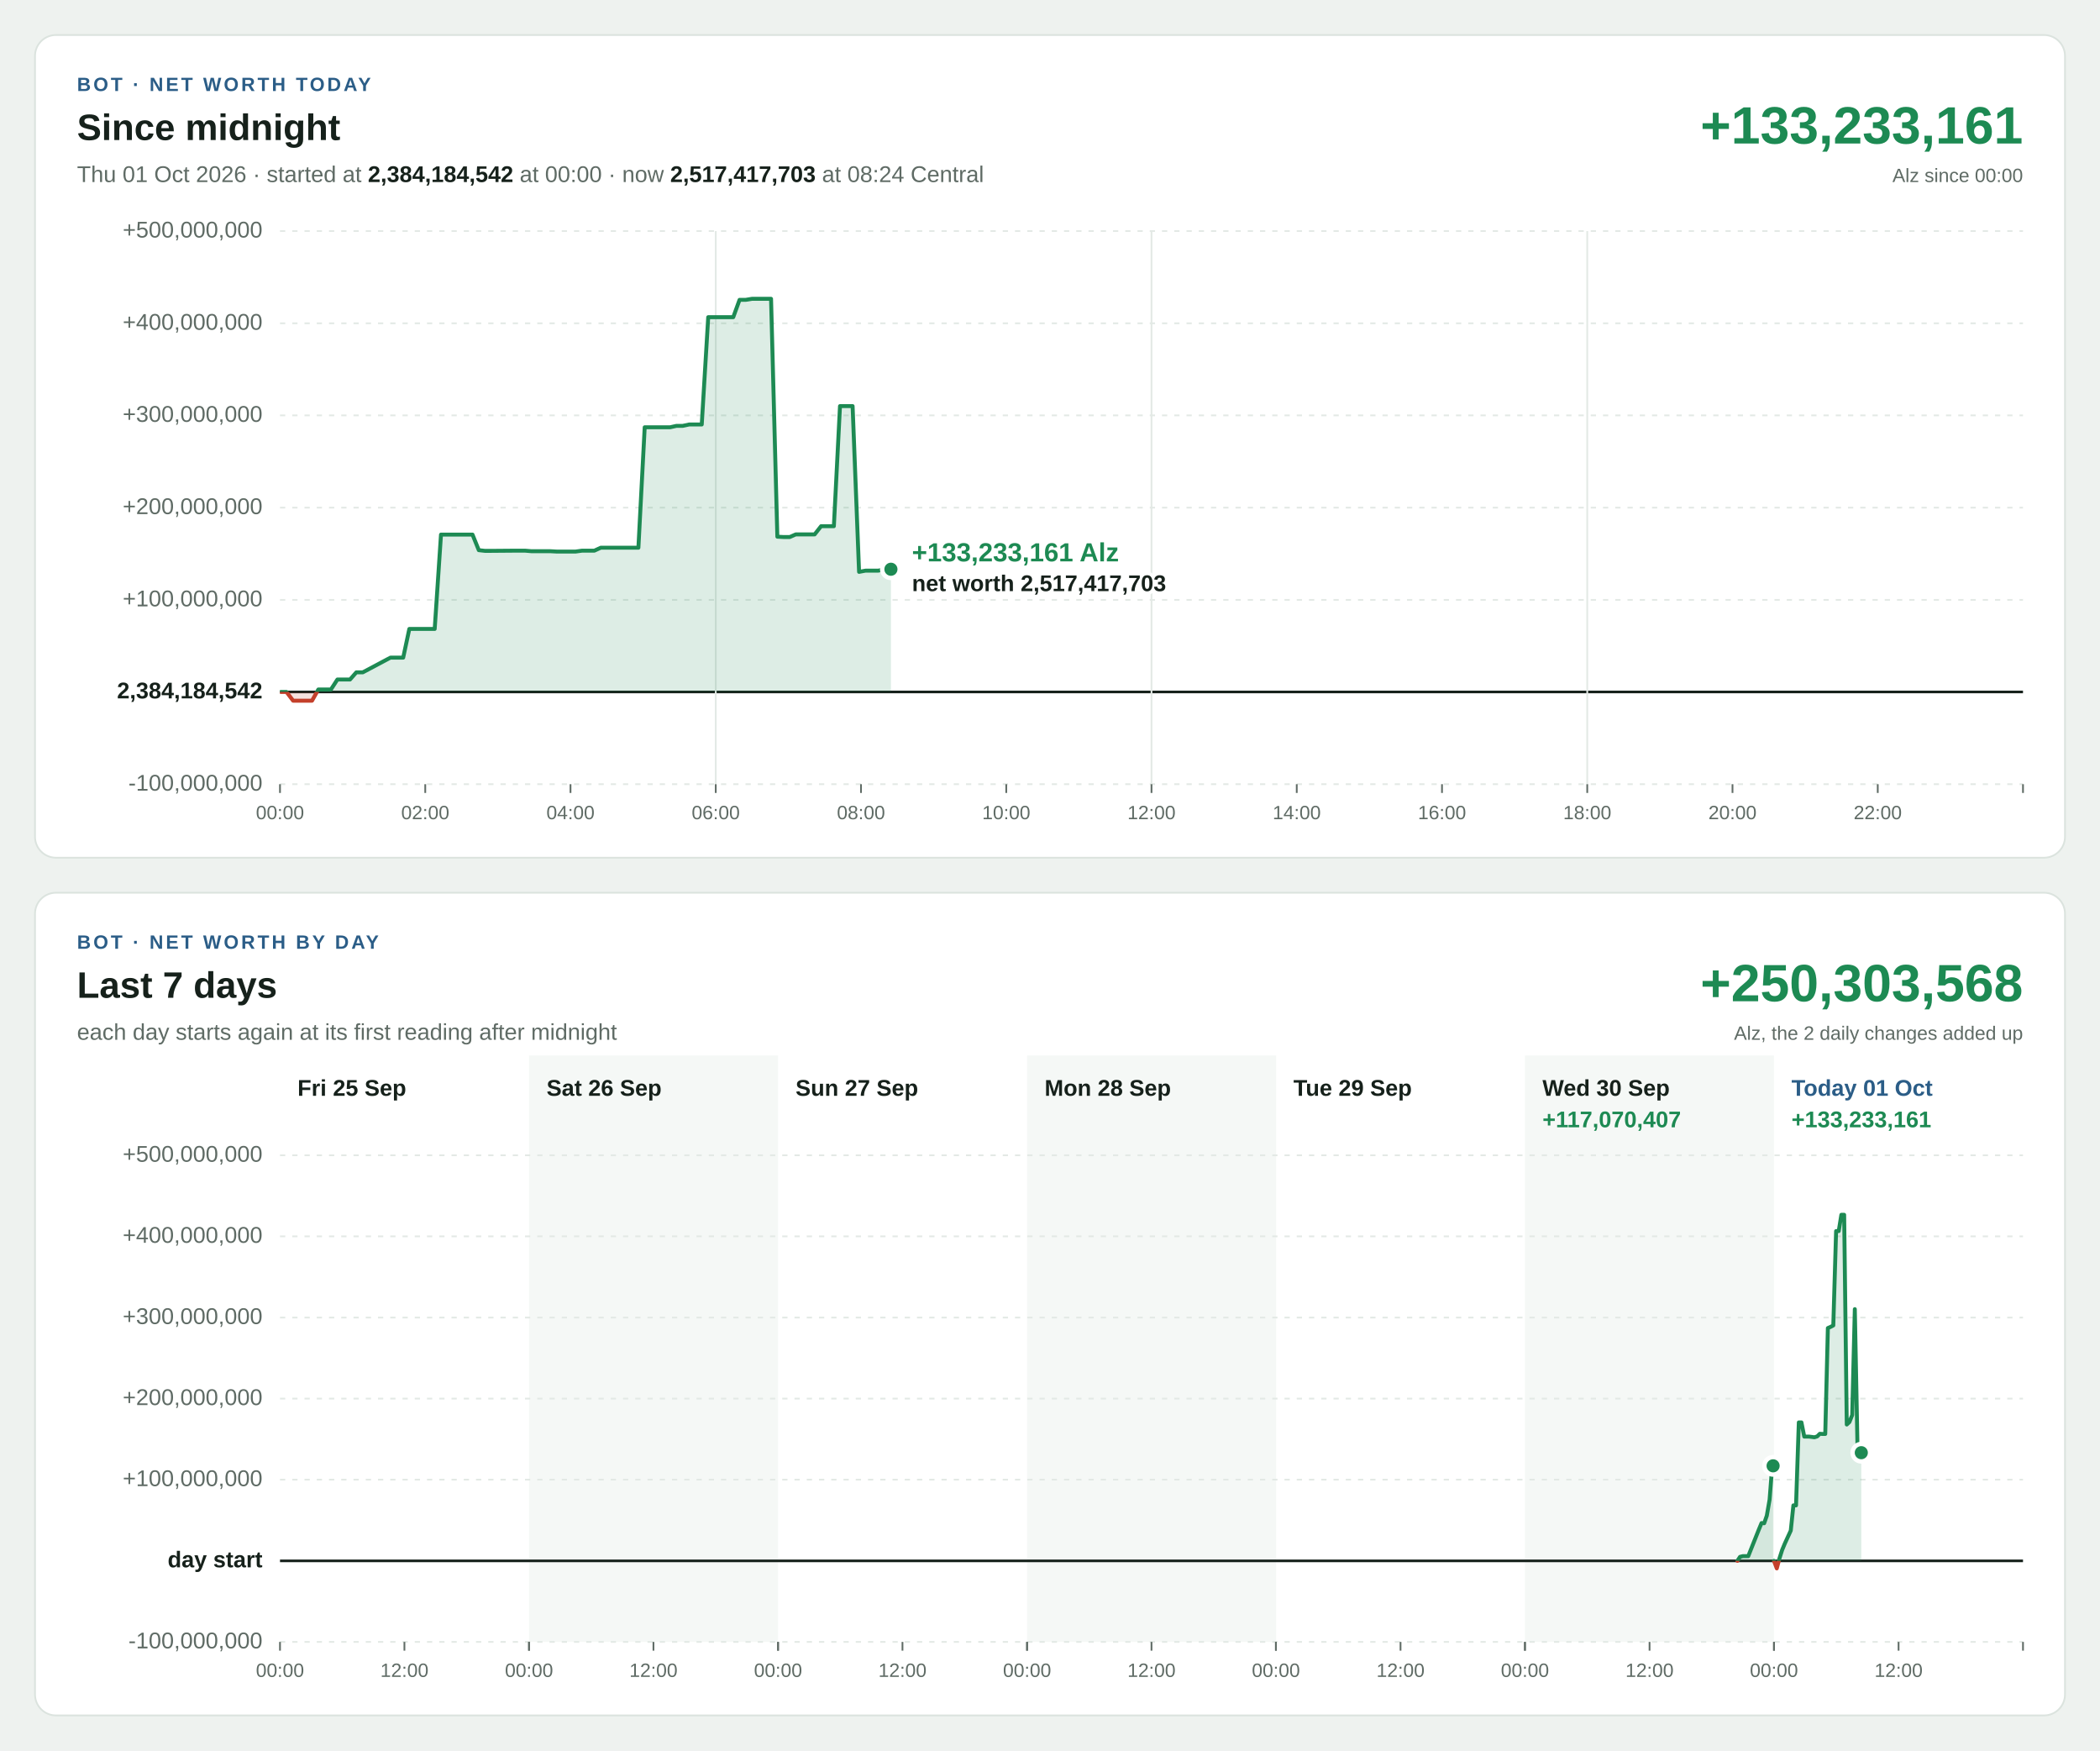
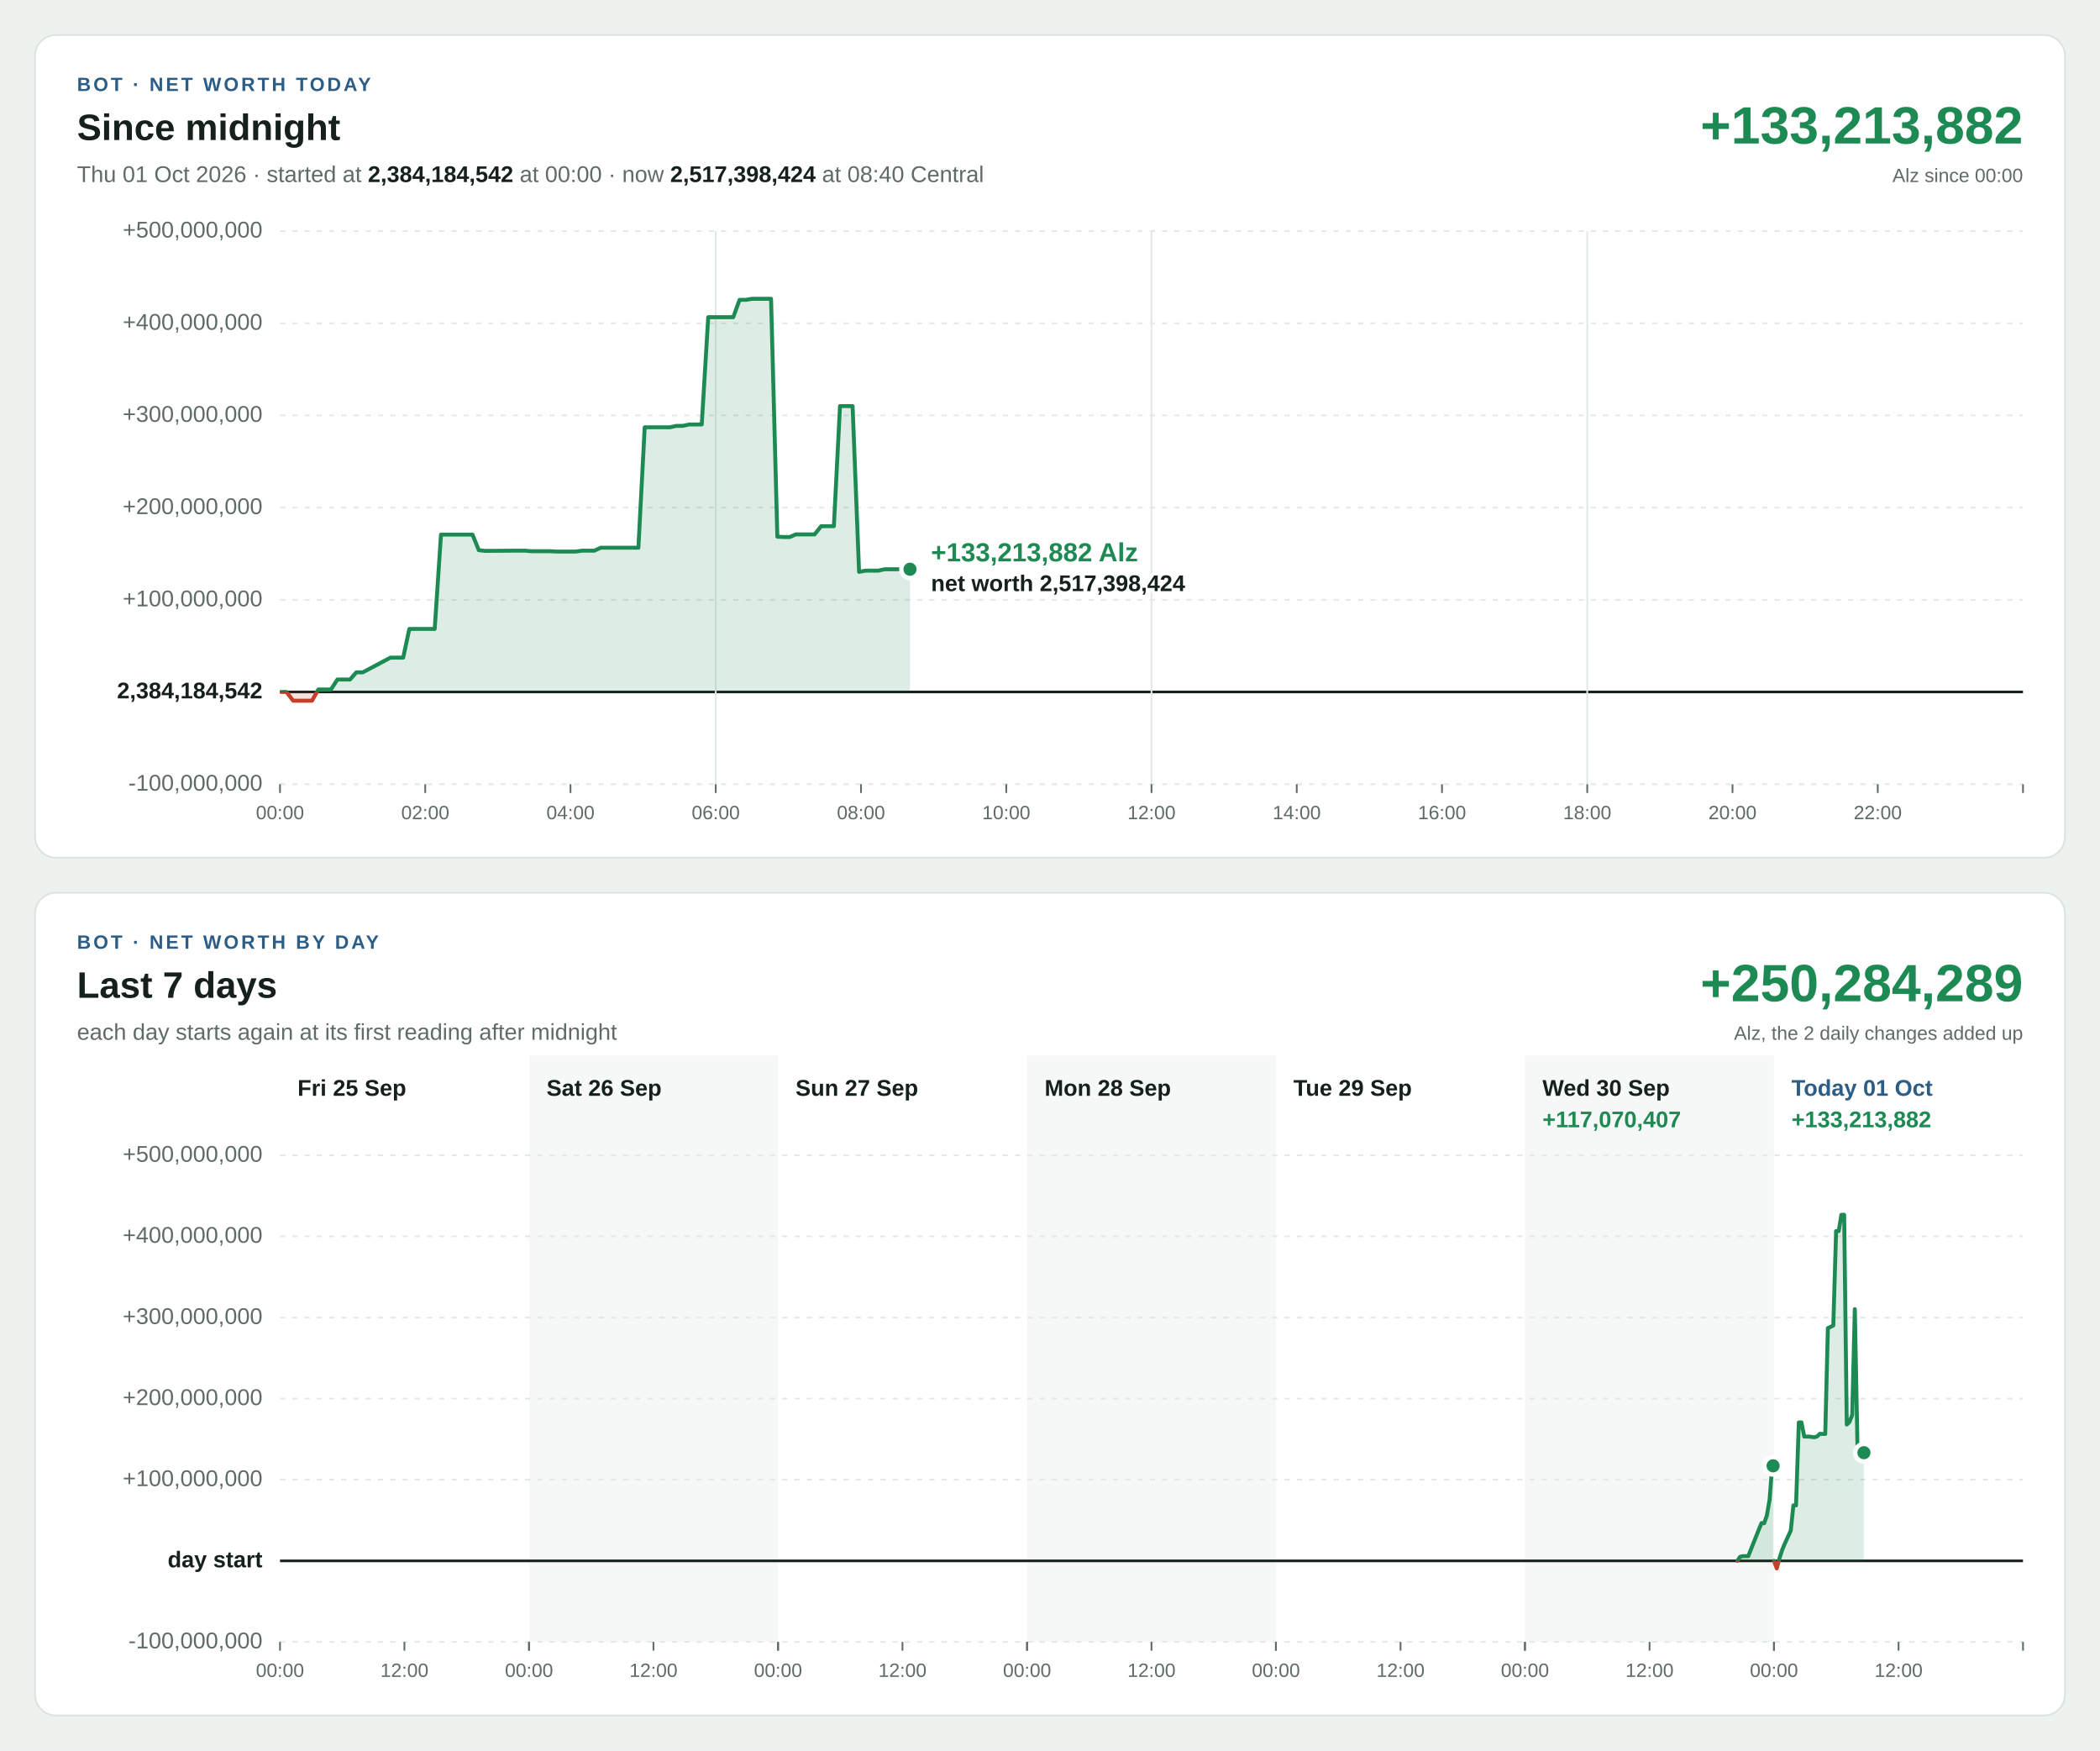
<svg xmlns="http://www.w3.org/2000/svg" width="1200" height="1000" viewBox="0 0 1200 1000" font-family="Segoe UI, Helvetica Neue, Arial, sans-serif" font-size="13" style="font-variant-numeric: tabular-nums">
  <rect width="1200" height="1000" fill="#eef2ef" />
  <g transform="translate(20,20)">
    <rect width="1160" height="470" rx="12" fill="#ffffff" stroke="#dbe3de" />
    <text x="24" y="32" font-size="11" font-weight="700" letter-spacing="1.4" fill="#2b5d87">BOT · NET WORTH TODAY</text>
    <text x="24" y="60" font-size="21" font-weight="700" fill="#16211b">Since midnight</text>
-     <text x="24" y="84" fill="#5f6b65">Thu 01 Oct 2026 · started at <tspan font-weight="700" fill="#16211b">2,384,184,542</tspan> at 00:00 · now <tspan font-weight="700" fill="#16211b">2,517,417,703</tspan> at 08:24 Central</text>
-     <text x="1136" y="62" font-size="30" font-weight="700" text-anchor="end" fill="#1d8a53">+133,233,161</text>
+     <text x="24" y="84" fill="#5f6b65">Thu 01 Oct 2026 · started at <tspan font-weight="700" fill="#16211b">2,384,184,542</tspan> at 00:00 · now <tspan font-weight="700" fill="#16211b">2,517,398,424</tspan> at 08:40 Central</text>
+     <text x="1136" y="62" font-size="30" font-weight="700" text-anchor="end" fill="#1d8a53">+133,213,882</text>
    <text x="1136" y="84" font-size="11" text-anchor="end" fill="#5f6b65">Alz since 00:00</text>
    <line x1="140" x2="1136" y1="428.0" y2="428.0" stroke="#e3e9e5" stroke-width="1" stroke-dasharray="3 4" />
    <text x="130" y="428.0" text-anchor="end" dominant-baseline="middle" font-weight="400" fill="#5f6b65">-100,000,000</text>
    <line x1="140" x2="1136" y1="375.3" y2="375.3" stroke="#16211b" stroke-width="1.5" />
    <text x="130" y="375.3" text-anchor="end" dominant-baseline="middle" font-weight="700" fill="#16211b">2,384,184,542</text>
    <line x1="140" x2="1136" y1="322.7" y2="322.7" stroke="#e3e9e5" stroke-width="1" stroke-dasharray="3 4" />
    <text x="130" y="322.7" text-anchor="end" dominant-baseline="middle" font-weight="400" fill="#5f6b65">+100,000,000</text>
    <line x1="140" x2="1136" y1="270.0" y2="270.0" stroke="#e3e9e5" stroke-width="1" stroke-dasharray="3 4" />
    <text x="130" y="270.0" text-anchor="end" dominant-baseline="middle" font-weight="400" fill="#5f6b65">+200,000,000</text>
    <line x1="140" x2="1136" y1="217.3" y2="217.3" stroke="#e3e9e5" stroke-width="1" stroke-dasharray="3 4" />
    <text x="130" y="217.3" text-anchor="end" dominant-baseline="middle" font-weight="400" fill="#5f6b65">+300,000,000</text>
    <line x1="140" x2="1136" y1="164.7" y2="164.7" stroke="#e3e9e5" stroke-width="1" stroke-dasharray="3 4" />
    <text x="130" y="164.7" text-anchor="end" dominant-baseline="middle" font-weight="400" fill="#5f6b65">+400,000,000</text>
    <line x1="140" x2="1136" y1="112.0" y2="112.0" stroke="#e3e9e5" stroke-width="1" stroke-dasharray="3 4" />
    <text x="130" y="112.0" text-anchor="end" dominant-baseline="middle" font-weight="400" fill="#5f6b65">+500,000,000</text>
    <line x1="140.0" x2="140.0" y1="428" y2="433" stroke="#5f6b65" stroke-width="1" />
    <text x="140.0" y="448" font-size="11" text-anchor="middle" fill="#5f6b65">00:00</text>
    <line x1="223.0" x2="223.0" y1="428" y2="433" stroke="#5f6b65" stroke-width="1" />
    <text x="223.0" y="448" font-size="11" text-anchor="middle" fill="#5f6b65">02:00</text>
    <line x1="306.0" x2="306.0" y1="428" y2="433" stroke="#5f6b65" stroke-width="1" />
    <text x="306.0" y="448" font-size="11" text-anchor="middle" fill="#5f6b65">04:00</text>
    <line x1="389.0" x2="389.0" y1="112" y2="428" stroke="#e3e9e5" stroke-width="1" />
    <line x1="389.0" x2="389.0" y1="428" y2="433" stroke="#5f6b65" stroke-width="1" />
    <text x="389.0" y="448" font-size="11" text-anchor="middle" fill="#5f6b65">06:00</text>
    <line x1="472.0" x2="472.0" y1="428" y2="433" stroke="#5f6b65" stroke-width="1" />
    <text x="472.0" y="448" font-size="11" text-anchor="middle" fill="#5f6b65">08:00</text>
    <line x1="555.0" x2="555.0" y1="428" y2="433" stroke="#5f6b65" stroke-width="1" />
    <text x="555.0" y="448" font-size="11" text-anchor="middle" fill="#5f6b65">10:00</text>
    <line x1="638.0" x2="638.0" y1="112" y2="428" stroke="#e3e9e5" stroke-width="1" />
    <line x1="638.0" x2="638.0" y1="428" y2="433" stroke="#5f6b65" stroke-width="1" />
    <text x="638.0" y="448" font-size="11" text-anchor="middle" fill="#5f6b65">12:00</text>
    <line x1="721.0" x2="721.0" y1="428" y2="433" stroke="#5f6b65" stroke-width="1" />
    <text x="721.0" y="448" font-size="11" text-anchor="middle" fill="#5f6b65">14:00</text>
    <line x1="804.0" x2="804.0" y1="428" y2="433" stroke="#5f6b65" stroke-width="1" />
    <text x="804.0" y="448" font-size="11" text-anchor="middle" fill="#5f6b65">16:00</text>
    <line x1="887.0" x2="887.0" y1="112" y2="428" stroke="#e3e9e5" stroke-width="1" />
    <line x1="887.0" x2="887.0" y1="428" y2="433" stroke="#5f6b65" stroke-width="1" />
    <text x="887.0" y="448" font-size="11" text-anchor="middle" fill="#5f6b65">18:00</text>
    <line x1="970.0" x2="970.0" y1="428" y2="433" stroke="#5f6b65" stroke-width="1" />
    <text x="970.0" y="448" font-size="11" text-anchor="middle" fill="#5f6b65">20:00</text>
    <line x1="1053.0" x2="1053.0" y1="428" y2="433" stroke="#5f6b65" stroke-width="1" />
    <text x="1053.0" y="448" font-size="11" text-anchor="middle" fill="#5f6b65">22:00</text>
    <line x1="1136.0" x2="1136.0" y1="428" y2="433" stroke="#5f6b65" stroke-width="1" />
    <defs>
-       <path id="shape-today" d="M140.1 375.3L140.1 375.3L143.7 375.3L147.5 380.3L151.1 380.3L154.8 380.3L158.3 380.3L161.9 373.9L165.6 373.9L169.1 373.9L172.8 368.2L176.5 368.2L180.0 368.2L183.6 364.1L187.3 364.1L203.1 355.7L206.8 355.7L210.4 355.7L213.9 339.3L217.6 339.3L221.2 339.3L224.8 339.3L228.4 339.3L232.0 285.4L235.5 285.4L239.2 285.4L242.8 285.4L246.3 285.4L250.0 285.4L253.6 294.3L257.1 294.7L260.8 294.7L272.9 294.6L276.6 294.6L280.2 294.6L283.7 294.9L287.3 294.9L290.9 294.9L294.5 294.9L298.1 295.1L301.8 295.1L305.3 295.1L308.9 295.1L312.5 294.6L316.0 294.6L319.6 294.6L323.3 292.9L326.8 292.9L330.4 292.9L334.1 292.9L337.6 292.9L341.2 292.9L344.8 292.9L348.4 224.1L352.0 224.1L355.6 224.1L359.2 224.1L362.9 224.1L366.5 223.3L370.1 223.3L373.8 222.5L377.3 222.5L381.0 222.5L384.7 161.2L388.2 161.2L391.8 161.2L395.5 161.2L399.0 161.2L402.6 151.3L406.1 151.3L409.7 150.7L413.3 150.7L417.0 150.7L420.6 150.7L424.2 286.6L427.7 286.8L431.3 286.8L434.7 285.3L438.2 285.3L441.8 285.3L445.5 285.3L449.2 280.6L452.8 280.6L456.5 280.6L460.0 212.0L463.5 212.0L467.2 212.0L470.9 306.7L474.6 306.0L478.2 306.0L481.9 306.0L485.6 305.2L489.1 305.2L489.1 375.3Z" />
-       <path id="line-today" d="M140.1 375.3L143.7 375.3L147.5 380.3L151.1 380.3L154.8 380.3L158.3 380.3L161.9 373.9L165.6 373.9L169.1 373.9L172.8 368.2L176.5 368.2L180.0 368.2L183.6 364.1L187.3 364.1L203.1 355.7L206.8 355.7L210.4 355.7L213.9 339.3L217.6 339.3L221.2 339.3L224.8 339.3L228.4 339.3L232.0 285.4L235.5 285.4L239.2 285.4L242.8 285.4L246.3 285.4L250.0 285.4L253.6 294.3L257.1 294.7L260.8 294.7L272.9 294.6L276.6 294.6L280.2 294.6L283.7 294.9L287.3 294.9L290.9 294.9L294.5 294.9L298.1 295.1L301.8 295.1L305.3 295.1L308.9 295.1L312.5 294.6L316.0 294.6L319.6 294.6L323.3 292.9L326.8 292.9L330.4 292.9L334.1 292.9L337.6 292.9L341.2 292.9L344.8 292.9L348.4 224.1L352.0 224.1L355.6 224.1L359.2 224.1L362.9 224.1L366.5 223.3L370.1 223.3L373.8 222.5L377.3 222.5L381.0 222.5L384.7 161.2L388.2 161.2L391.8 161.2L395.5 161.2L399.0 161.2L402.6 151.3L406.1 151.3L409.7 150.7L413.3 150.7L417.0 150.7L420.6 150.7L424.2 286.6L427.7 286.8L431.3 286.8L434.7 285.3L438.2 285.3L441.8 285.3L445.5 285.3L449.2 280.6L452.8 280.6L456.5 280.6L460.0 212.0L463.5 212.0L467.2 212.0L470.9 306.7L474.6 306.0L478.2 306.0L481.9 306.0L485.6 305.2L489.1 305.2" />
+       <path id="shape-today" d="M140.1 375.3L140.1 375.3L143.7 375.3L147.5 380.3L151.1 380.3L154.8 380.3L158.3 380.3L161.9 373.9L165.6 373.9L169.1 373.9L172.8 368.2L176.5 368.2L180.0 368.2L183.6 364.1L187.3 364.1L203.1 355.7L206.8 355.7L210.4 355.7L213.9 339.3L217.6 339.3L221.2 339.3L224.8 339.3L228.4 339.3L232.0 285.4L235.5 285.4L239.2 285.4L242.8 285.4L246.3 285.4L250.0 285.4L253.6 294.3L257.1 294.7L260.8 294.7L272.9 294.6L276.6 294.6L280.2 294.6L283.7 294.9L287.3 294.9L290.9 294.9L294.5 294.9L298.1 295.1L301.8 295.1L305.3 295.1L308.9 295.1L312.5 294.6L316.0 294.6L319.6 294.6L323.3 292.9L326.8 292.9L330.4 292.9L334.1 292.9L337.6 292.9L341.2 292.9L344.8 292.9L348.4 224.1L352.0 224.1L355.6 224.1L359.2 224.1L362.9 224.1L366.5 223.3L370.1 223.3L373.8 222.5L377.3 222.5L381.0 222.5L384.7 161.2L388.2 161.2L391.8 161.2L395.5 161.2L399.0 161.2L402.6 151.3L406.1 151.3L409.7 150.7L413.3 150.7L417.0 150.7L420.6 150.7L424.2 286.6L427.7 286.8L431.3 286.8L434.7 285.3L438.2 285.3L441.8 285.3L445.5 285.3L449.2 280.6L452.8 280.6L456.5 280.6L460.0 212.0L463.5 212.0L467.2 212.0L470.9 306.7L474.6 306.0L478.2 306.0L481.9 306.0L485.6 305.2L489.1 305.2L492.6 305.2L496.3 305.2L500.0 305.2L500.0 375.3Z" />
+       <path id="line-today" d="M140.1 375.3L143.7 375.3L147.5 380.3L151.1 380.3L154.8 380.3L158.3 380.3L161.9 373.9L165.6 373.9L169.1 373.9L172.8 368.2L176.5 368.2L180.0 368.2L183.6 364.1L187.3 364.1L203.1 355.7L206.8 355.7L210.4 355.7L213.9 339.3L217.6 339.3L221.2 339.3L224.8 339.3L228.4 339.3L232.0 285.4L235.5 285.4L239.2 285.4L242.8 285.4L246.3 285.4L250.0 285.4L253.6 294.3L257.1 294.7L260.8 294.7L272.9 294.6L276.6 294.6L280.2 294.6L283.7 294.9L287.3 294.9L290.9 294.9L294.5 294.9L298.1 295.1L301.8 295.1L305.3 295.1L308.9 295.1L312.5 294.6L316.0 294.6L319.6 294.6L323.3 292.9L326.8 292.9L330.4 292.9L334.1 292.9L337.6 292.9L341.2 292.9L344.8 292.9L348.4 224.1L352.0 224.1L355.6 224.1L359.2 224.1L362.9 224.1L366.5 223.3L370.1 223.3L373.8 222.5L377.3 222.5L381.0 222.5L384.7 161.2L388.2 161.2L391.8 161.2L395.5 161.2L399.0 161.2L402.6 151.3L406.1 151.3L409.7 150.7L413.3 150.7L417.0 150.7L420.6 150.7L424.2 286.6L427.7 286.8L431.3 286.8L434.7 285.3L438.2 285.3L441.8 285.3L445.5 285.3L449.2 280.6L452.8 280.6L456.5 280.6L460.0 212.0L463.5 212.0L467.2 212.0L470.9 306.7L474.6 306.0L478.2 306.0L481.9 306.0L485.6 305.2L489.1 305.2L492.6 305.2L496.3 305.2L500.0 305.2" />
      <clipPath id="up-today">
        <rect x="140" y="112" width="996" height="263.3" />
      </clipPath>
      <clipPath id="down-today">
        <rect x="140" y="375.3" width="996" height="52.7" />
      </clipPath>
    </defs>
    <use href="#shape-today" fill="#1d8a53" fill-opacity="0.15" clip-path="url(#up-today)" />
    <use href="#line-today" fill="none" stroke="#1d8a53" stroke-width="2.25" stroke-linejoin="round" stroke-linecap="round" clip-path="url(#up-today)" />
    <use href="#shape-today" fill="#c4402b" fill-opacity="0.15" clip-path="url(#down-today)" />
    <use href="#line-today" fill="none" stroke="#c4402b" stroke-width="2.25" stroke-linejoin="round" stroke-linecap="round" clip-path="url(#down-today)" />
-     <circle cx="489.1" cy="305.2" r="5" fill="#1d8a53" stroke="#ffffff" stroke-width="2.5" />
-     <text x="501.1" y="300.7" text-anchor="start" font-size="15" font-weight="700" fill="#1d8a53" stroke="#ffffff" stroke-width="4" stroke-linejoin="round" paint-order="stroke">+133,233,161 Alz</text>
-     <text x="501.1" y="317.7" text-anchor="start" font-size="13" font-weight="600" fill="#16211b" stroke="#ffffff" stroke-width="4" stroke-linejoin="round" paint-order="stroke">net worth 2,517,417,703</text>
+     <circle cx="500.0" cy="305.2" r="5" fill="#1d8a53" stroke="#ffffff" stroke-width="2.5" />
+     <text x="512.0" y="300.7" text-anchor="start" font-size="15" font-weight="700" fill="#1d8a53" stroke="#ffffff" stroke-width="4" stroke-linejoin="round" paint-order="stroke">+133,213,882 Alz</text>
+     <text x="512.0" y="317.7" text-anchor="start" font-size="13" font-weight="600" fill="#16211b" stroke="#ffffff" stroke-width="4" stroke-linejoin="round" paint-order="stroke">net worth 2,517,398,424</text>
  </g>
  <g transform="translate(20,510)">
    <rect width="1160" height="470" rx="12" fill="#ffffff" stroke="#dbe3de" />
    <text x="24" y="32" font-size="11" font-weight="700" letter-spacing="1.4" fill="#2b5d87">BOT · NET WORTH BY DAY</text>
    <text x="24" y="60" font-size="21" font-weight="700" fill="#16211b">Last 7 days</text>
    <text x="24" y="84" fill="#5f6b65">each day starts again at its first reading after midnight</text>
-     <text x="1136" y="62" font-size="30" font-weight="700" text-anchor="end" fill="#1d8a53">+250,303,568</text>
+     <text x="1136" y="62" font-size="30" font-weight="700" text-anchor="end" fill="#1d8a53">+250,284,289</text>
    <text x="1136" y="84" font-size="11" text-anchor="end" fill="#5f6b65">Alz, the 2 daily changes added up</text>
    <rect x="282.3" y="93" width="142.3" height="335" fill="#f5f8f6" />
    <rect x="566.9" y="93" width="142.3" height="335" fill="#f5f8f6" />
    <rect x="851.4" y="93" width="142.3" height="335" fill="#f5f8f6" />
    <line x1="140" x2="1136" y1="428.0" y2="428.0" stroke="#e3e9e5" stroke-width="1" stroke-dasharray="3 4" />
    <text x="130" y="428.0" text-anchor="end" dominant-baseline="middle" font-weight="400" fill="#5f6b65">-100,000,000</text>
    <line x1="140" x2="1136" y1="381.7" y2="381.7" stroke="#16211b" stroke-width="1.5" />
    <text x="130" y="381.7" text-anchor="end" dominant-baseline="middle" font-weight="700" fill="#16211b">day start</text>
    <line x1="140" x2="1136" y1="335.3" y2="335.3" stroke="#e3e9e5" stroke-width="1" stroke-dasharray="3 4" />
    <text x="130" y="335.3" text-anchor="end" dominant-baseline="middle" font-weight="400" fill="#5f6b65">+100,000,000</text>
    <line x1="140" x2="1136" y1="289.0" y2="289.0" stroke="#e3e9e5" stroke-width="1" stroke-dasharray="3 4" />
    <text x="130" y="289.0" text-anchor="end" dominant-baseline="middle" font-weight="400" fill="#5f6b65">+200,000,000</text>
    <line x1="140" x2="1136" y1="242.7" y2="242.7" stroke="#e3e9e5" stroke-width="1" stroke-dasharray="3 4" />
    <text x="130" y="242.7" text-anchor="end" dominant-baseline="middle" font-weight="400" fill="#5f6b65">+300,000,000</text>
    <line x1="140" x2="1136" y1="196.3" y2="196.3" stroke="#e3e9e5" stroke-width="1" stroke-dasharray="3 4" />
    <text x="130" y="196.3" text-anchor="end" dominant-baseline="middle" font-weight="400" fill="#5f6b65">+400,000,000</text>
    <line x1="140" x2="1136" y1="150.0" y2="150.0" stroke="#e3e9e5" stroke-width="1" stroke-dasharray="3 4" />
    <text x="130" y="150.0" text-anchor="end" dominant-baseline="middle" font-weight="400" fill="#5f6b65">+500,000,000</text>
    <text x="150.0" y="116" font-weight="700" fill="#16211b">Fri 25 Sep</text>
    <line x1="140.0" x2="140.0" y1="428" y2="433" stroke="#5f6b65" stroke-width="1" />
    <text x="140.0" y="448" font-size="11" text-anchor="middle" fill="#5f6b65">00:00</text>
    <line x1="211.1" x2="211.1" y1="428" y2="433" stroke="#5f6b65" stroke-width="1" />
    <text x="211.1" y="448" font-size="11" text-anchor="middle" fill="#5f6b65">12:00</text>
    <line x1="282.3" x2="282.3" y1="428" y2="433" stroke="#5f6b65" stroke-width="1" />
    <text x="292.3" y="116" font-weight="700" fill="#16211b">Sat 26 Sep</text>
    <line x1="282.3" x2="282.3" y1="428" y2="433" stroke="#5f6b65" stroke-width="1" />
    <text x="282.3" y="448" font-size="11" text-anchor="middle" fill="#5f6b65">00:00</text>
    <line x1="353.4" x2="353.4" y1="428" y2="433" stroke="#5f6b65" stroke-width="1" />
    <text x="353.4" y="448" font-size="11" text-anchor="middle" fill="#5f6b65">12:00</text>
    <line x1="424.6" x2="424.6" y1="428" y2="433" stroke="#5f6b65" stroke-width="1" />
    <text x="434.6" y="116" font-weight="700" fill="#16211b">Sun 27 Sep</text>
    <line x1="424.6" x2="424.6" y1="428" y2="433" stroke="#5f6b65" stroke-width="1" />
    <text x="424.6" y="448" font-size="11" text-anchor="middle" fill="#5f6b65">00:00</text>
    <line x1="495.7" x2="495.7" y1="428" y2="433" stroke="#5f6b65" stroke-width="1" />
    <text x="495.7" y="448" font-size="11" text-anchor="middle" fill="#5f6b65">12:00</text>
    <line x1="566.9" x2="566.9" y1="428" y2="433" stroke="#5f6b65" stroke-width="1" />
    <text x="576.9" y="116" font-weight="700" fill="#16211b">Mon 28 Sep</text>
    <line x1="566.9" x2="566.9" y1="428" y2="433" stroke="#5f6b65" stroke-width="1" />
    <text x="566.9" y="448" font-size="11" text-anchor="middle" fill="#5f6b65">00:00</text>
    <line x1="638.0" x2="638.0" y1="428" y2="433" stroke="#5f6b65" stroke-width="1" />
    <text x="638.0" y="448" font-size="11" text-anchor="middle" fill="#5f6b65">12:00</text>
    <line x1="709.1" x2="709.1" y1="428" y2="433" stroke="#5f6b65" stroke-width="1" />
    <text x="719.1" y="116" font-weight="700" fill="#16211b">Tue 29 Sep</text>
    <line x1="709.1" x2="709.1" y1="428" y2="433" stroke="#5f6b65" stroke-width="1" />
    <text x="709.1" y="448" font-size="11" text-anchor="middle" fill="#5f6b65">00:00</text>
    <line x1="780.3" x2="780.3" y1="428" y2="433" stroke="#5f6b65" stroke-width="1" />
    <text x="780.3" y="448" font-size="11" text-anchor="middle" fill="#5f6b65">12:00</text>
    <line x1="851.4" x2="851.4" y1="428" y2="433" stroke="#5f6b65" stroke-width="1" />
    <text x="861.4" y="116" font-weight="700" fill="#16211b">Wed 30 Sep</text>
    <line x1="851.4" x2="851.4" y1="428" y2="433" stroke="#5f6b65" stroke-width="1" />
    <text x="851.4" y="448" font-size="11" text-anchor="middle" fill="#5f6b65">00:00</text>
    <line x1="922.6" x2="922.6" y1="428" y2="433" stroke="#5f6b65" stroke-width="1" />
    <text x="922.6" y="448" font-size="11" text-anchor="middle" fill="#5f6b65">12:00</text>
    <line x1="993.7" x2="993.7" y1="428" y2="433" stroke="#5f6b65" stroke-width="1" />
    <text x="861.4" y="134" font-weight="700" fill="#1d8a53">+117,070,407</text>
    <defs>
      <path id="shape-day5" d="M972.8 381.7L972.8 381.7L974.3 379.4L975.9 379.0L977.4 379.0L979.0 379.0L985.1 363.7L986.6 360.1L988.1 360.2L989.6 355.9L991.2 346.7L992.7 327.4L993.2 327.4L993.2 381.7Z" />
      <path id="line-day5" d="M972.8 381.7L974.3 379.4L975.9 379.0L977.4 379.0L979.0 379.0L985.1 363.7L986.6 360.1L988.1 360.2L989.6 355.9L991.2 346.7L992.7 327.4L993.2 327.4" />
      <clipPath id="up-day5">
        <rect x="140" y="150" width="996" height="231.7" />
      </clipPath>
      <clipPath id="down-day5">
        <rect x="140" y="381.7" width="996" height="46.3" />
      </clipPath>
    </defs>
    <use href="#shape-day5" fill="#1d8a53" fill-opacity="0.15" clip-path="url(#up-day5)" />
    <use href="#line-day5" fill="none" stroke="#1d8a53" stroke-width="2.25" stroke-linejoin="round" stroke-linecap="round" clip-path="url(#up-day5)" />
    <use href="#shape-day5" fill="#c4402b" fill-opacity="0.15" clip-path="url(#down-day5)" />
    <use href="#line-day5" fill="none" stroke="#c4402b" stroke-width="2.25" stroke-linejoin="round" stroke-linecap="round" clip-path="url(#down-day5)" />
    <circle cx="993.2" cy="327.4" r="5" fill="#1d8a53" stroke="#ffffff" stroke-width="2.5" />
    <text x="1003.7" y="116" font-weight="700" fill="#2b5d87">Today 01 Oct</text>
    <line x1="993.7" x2="993.7" y1="428" y2="433" stroke="#5f6b65" stroke-width="1" />
    <text x="993.7" y="448" font-size="11" text-anchor="middle" fill="#5f6b65">00:00</text>
    <line x1="1064.9" x2="1064.9" y1="428" y2="433" stroke="#5f6b65" stroke-width="1" />
    <text x="1064.9" y="448" font-size="11" text-anchor="middle" fill="#5f6b65">12:00</text>
    <line x1="1136.0" x2="1136.0" y1="428" y2="433" stroke="#5f6b65" stroke-width="1" />
-     <text x="1003.7" y="134" font-weight="700" fill="#1d8a53">+133,233,161</text>
+     <text x="1003.7" y="134" font-weight="700" fill="#1d8a53">+133,213,882</text>
    <defs>
-       <path id="shape-day6" d="M993.7 381.7L993.7 381.7L995.3 386.0L996.8 380.4L998.4 375.4L999.9 371.8L1003.3 364.4L1004.8 350.0L1006.3 350.0L1007.9 302.6L1009.4 302.6L1011.0 310.7L1013.7 310.7L1015.3 310.9L1016.8 311.1L1018.4 310.6L1019.9 309.1L1021.4 309.2L1023.0 309.2L1024.5 248.7L1026.1 248.0L1027.6 247.2L1029.2 193.3L1030.7 193.3L1032.2 184.0L1033.8 184.0L1035.3 303.8L1036.8 302.4L1038.4 298.4L1039.9 237.9L1041.5 320.7L1043.1 319.9L1043.6 319.9L1043.6 381.7Z" />
-       <path id="line-day6" d="M993.7 381.7L995.3 386.0L996.8 380.4L998.4 375.4L999.9 371.8L1003.3 364.4L1004.8 350.0L1006.3 350.0L1007.9 302.6L1009.4 302.6L1011.0 310.7L1013.7 310.7L1015.3 310.9L1016.8 311.1L1018.4 310.6L1019.9 309.1L1021.4 309.2L1023.0 309.2L1024.5 248.7L1026.1 248.0L1027.6 247.2L1029.2 193.3L1030.7 193.3L1032.2 184.0L1033.8 184.0L1035.3 303.8L1036.8 302.4L1038.4 298.4L1039.9 237.9L1041.5 320.7L1043.1 319.9L1043.6 319.9" />
+       <path id="shape-day6" d="M993.7 381.7L993.7 381.7L995.3 386.0L996.8 380.4L998.4 375.4L999.9 371.8L1003.3 364.4L1004.8 350.0L1006.3 350.0L1007.9 302.6L1009.4 302.6L1011.0 310.7L1013.7 310.7L1015.3 310.9L1016.8 311.1L1018.4 310.6L1019.9 309.1L1021.4 309.2L1023.0 309.2L1024.5 248.7L1026.1 248.0L1027.6 247.2L1029.2 193.3L1030.7 193.3L1032.2 184.0L1033.8 184.0L1035.3 303.8L1036.8 302.4L1038.4 298.4L1039.9 237.9L1041.5 320.7L1043.1 319.9L1044.6 319.9L1045.1 319.9L1045.1 381.7Z" />
+       <path id="line-day6" d="M993.7 381.7L995.3 386.0L996.8 380.4L998.4 375.4L999.9 371.8L1003.3 364.4L1004.8 350.0L1006.3 350.0L1007.9 302.6L1009.4 302.6L1011.0 310.7L1013.7 310.7L1015.3 310.9L1016.8 311.1L1018.4 310.6L1019.9 309.1L1021.4 309.2L1023.0 309.2L1024.5 248.7L1026.1 248.0L1027.6 247.2L1029.2 193.3L1030.7 193.3L1032.2 184.0L1033.8 184.0L1035.3 303.8L1036.8 302.4L1038.4 298.4L1039.9 237.9L1041.5 320.7L1043.1 319.9L1044.6 319.9L1045.1 319.9" />
      <clipPath id="up-day6">
        <rect x="140" y="150" width="996" height="231.7" />
      </clipPath>
      <clipPath id="down-day6">
        <rect x="140" y="381.7" width="996" height="46.3" />
      </clipPath>
    </defs>
    <use href="#shape-day6" fill="#1d8a53" fill-opacity="0.15" clip-path="url(#up-day6)" />
    <use href="#line-day6" fill="none" stroke="#1d8a53" stroke-width="2.25" stroke-linejoin="round" stroke-linecap="round" clip-path="url(#up-day6)" />
    <use href="#shape-day6" fill="#c4402b" fill-opacity="0.15" clip-path="url(#down-day6)" />
    <use href="#line-day6" fill="none" stroke="#c4402b" stroke-width="2.25" stroke-linejoin="round" stroke-linecap="round" clip-path="url(#down-day6)" />
-     <circle cx="1043.6" cy="319.9" r="5" fill="#1d8a53" stroke="#ffffff" stroke-width="2.5" />
+     <circle cx="1045.1" cy="319.9" r="5" fill="#1d8a53" stroke="#ffffff" stroke-width="2.5" />
  </g>
</svg>
